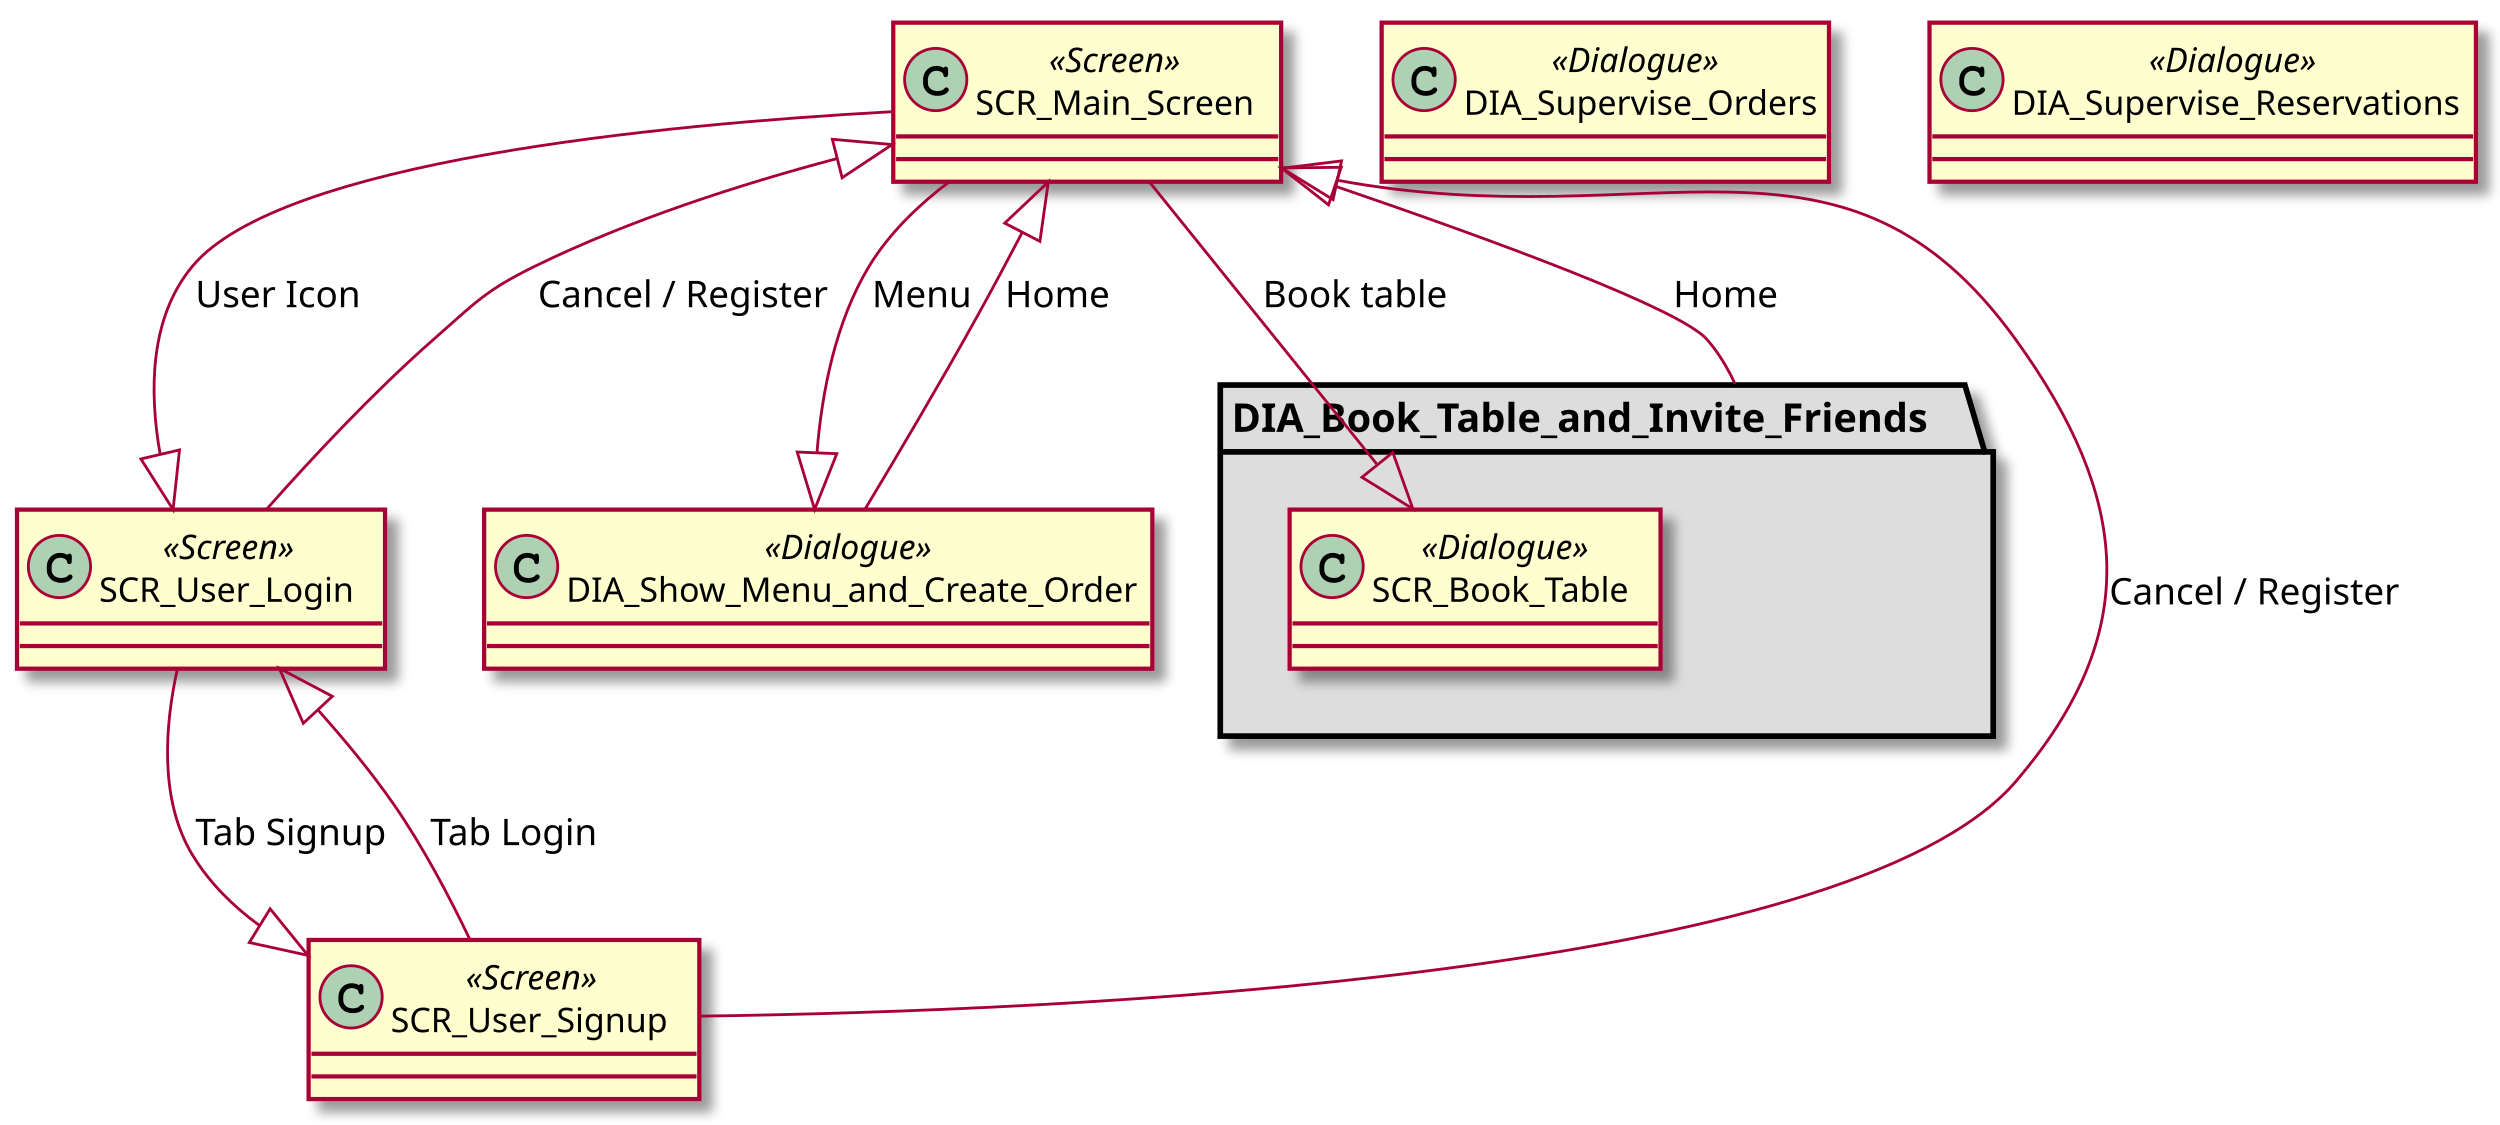
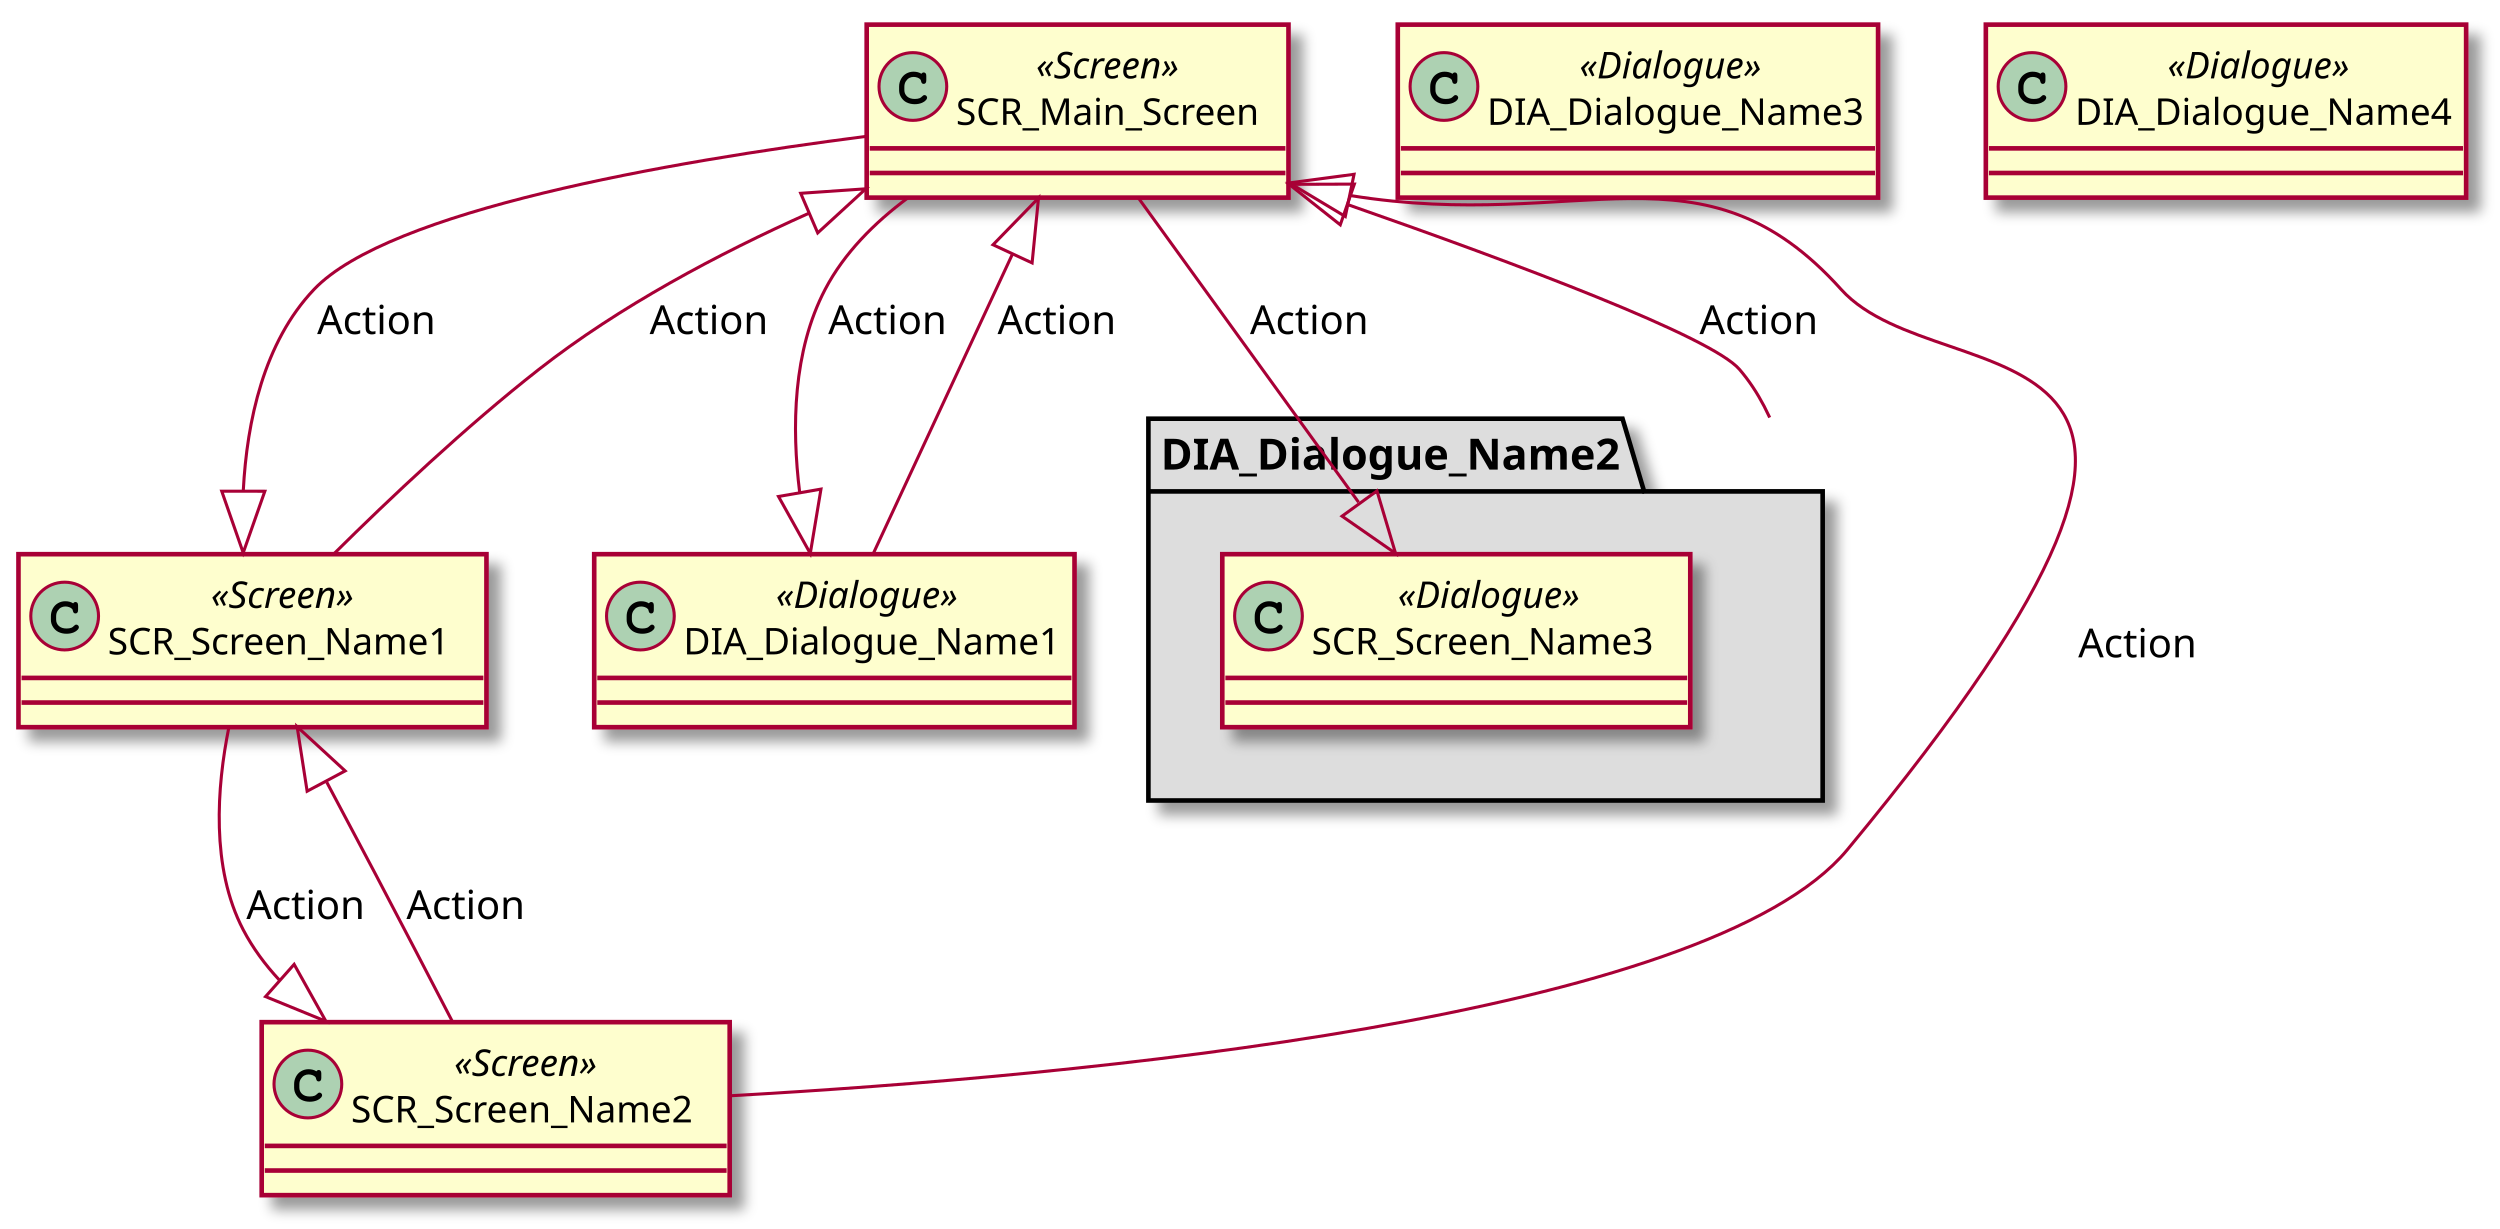
- <svg xmlns="http://www.w3.org/2000/svg" contentScriptType="application/ecmascript" contentStyleType="text/css" height="397px" preserveAspectRatio="none" style="width:883px;height:397px;" version="1.1" viewBox="0 0 883 397" width="883px" zoomAndPan="magnify">
+ <svg xmlns="http://www.w3.org/2000/svg" contentScriptType="application/ecmascript" contentStyleType="text/css" height="399px" preserveAspectRatio="none" style="width:812px;height:399px;" version="1.1" viewBox="0 0 812 399" width="812px" zoomAndPan="magnify">
  <defs>
-     <filter height="300%" id="fcz4uos" width="300%" x="-1" y="-1">
+     <filter height="300%" id="f1aumwlbso1hs" width="300%" x="-1" y="-1">
      <feGaussianBlur result="blurOut" stdDeviation="2.0" />
      <feColorMatrix in="blurOut" result="blurOut2" type="matrix" values="0 0 0 0 0 0 0 0 0 0 0 0 0 0 0 0 0 0 .4 0" />
      <feOffset dx="4.0" dy="4.0" in="blurOut2" result="blurOut3" />
      <feBlend in="SourceGraphic" in2="blurOut3" mode="normal" />
    </filter>
  </defs>
  <g>
-     <polygon fill="#DDDDDD" filter="url(#fcz4uos)" points="431,136,694,136,701,159.609,704,159.609,704,260,431,260,431,136" style="stroke: #000000; stroke-width: 2.0;" />
-     <line style="stroke: #000000; stroke-width: 2.0;" x1="431" x2="701" y1="159.609" y2="159.609" />
-     <text fill="#000000" font-family="sans-serif" font-size="14" font-weight="bold" lengthAdjust="spacingAndGlyphs" textLength="257" x="435" y="152.533">DIA_Book_Table_and_Invite_Friends</text>
-     <rect fill="#FEFECE" filter="url(#fcz4uos)" height="56.188" style="stroke: #A80036; stroke-width: 1.5;" width="131" x="455.5" y="180" />
-     <ellipse cx="470.5" cy="200.094" fill="#ADD1B2" rx="11" ry="11" style="stroke: #A80036; stroke-width: 1.0;" />
-     <path d="M473.266,195.969 Q473.422,195.75 473.609,195.641 Q473.797,195.531 474.016,195.531 Q474.391,195.531 474.625,195.789 Q474.859,196.047 474.859,196.656 L474.859,198.109 Q474.859,198.719 474.625,198.984 Q474.391,199.25 474.016,199.25 Q473.672,199.25 473.469,199.047 Q473.266,198.859 473.156,198.344 Q473.109,197.984 472.922,197.797 Q472.594,197.422 471.984,197.203 Q471.375,196.984 470.75,196.984 Q469.984,196.984 469.352,197.312 Q468.719,197.641 468.227,198.391 Q467.734,199.141 467.734,200.172 L467.734,201.266 Q467.734,202.5 468.625,203.32 Q469.516,204.141 471.109,204.141 Q472.047,204.141 472.703,203.891 Q473.094,203.734 473.516,203.297 Q473.781,203.031 473.93,202.953 Q474.078,202.875 474.281,202.875 Q474.609,202.875 474.867,203.133 Q475.125,203.391 475.125,203.734 Q475.125,204.078 474.781,204.484 Q474.281,205.062 473.484,205.391 Q472.406,205.844 471.109,205.844 Q469.594,205.844 468.391,205.219 Q467.406,204.719 466.719,203.648 Q466.031,202.578 466.031,201.297 L466.031,200.141 Q466.031,198.812 466.648,197.664 Q467.266,196.516 468.359,195.898 Q469.453,195.281 470.688,195.281 Q471.422,195.281 472.07,195.445 Q472.719,195.609 473.266,195.969 Z " />
-     <text fill="#000000" font-family="sans-serif" font-size="12" font-style="italic" lengthAdjust="spacingAndGlyphs" textLength="64" x="502" y="197.457">«Dialogue»</text>
-     <text fill="#000000" font-family="sans-serif" font-size="12" lengthAdjust="spacingAndGlyphs" textLength="99" x="484.5" y="212.551">SCR_Book_Table</text>
-     <line style="stroke: #A80036; stroke-width: 1.5;" x1="456.5" x2="585.5" y1="220.188" y2="220.188" />
-     <line style="stroke: #A80036; stroke-width: 1.5;" x1="456.5" x2="585.5" y1="228.188" y2="228.188" />
-     <rect fill="#FEFECE" filter="url(#fcz4uos)" height="56.188" style="stroke: #A80036; stroke-width: 1.5;" width="137" x="315.5" y="8" />
-     <ellipse cx="330.5" cy="28.094" fill="#ADD1B2" rx="11" ry="11" style="stroke: #A80036; stroke-width: 1.0;" />
-     <path d="M333.266,23.969 Q333.422,23.75 333.609,23.641 Q333.797,23.531 334.016,23.531 Q334.391,23.531 334.625,23.789 Q334.859,24.047 334.859,24.656 L334.859,26.109 Q334.859,26.719 334.625,26.984 Q334.391,27.25 334.016,27.25 Q333.672,27.25 333.469,27.047 Q333.266,26.859 333.156,26.344 Q333.109,25.984 332.922,25.797 Q332.594,25.422 331.984,25.203 Q331.375,24.984 330.75,24.984 Q329.984,24.984 329.352,25.312 Q328.719,25.641 328.227,26.391 Q327.734,27.141 327.734,28.172 L327.734,29.266 Q327.734,30.5 328.625,31.32 Q329.516,32.141 331.109,32.141 Q332.047,32.141 332.703,31.891 Q333.094,31.734 333.516,31.297 Q333.781,31.031 333.93,30.953 Q334.078,30.875 334.281,30.875 Q334.609,30.875 334.867,31.133 Q335.125,31.391 335.125,31.734 Q335.125,32.078 334.781,32.484 Q334.281,33.062 333.484,33.391 Q332.406,33.844 331.109,33.844 Q329.594,33.844 328.391,33.219 Q327.406,32.719 326.719,31.648 Q326.031,30.578 326.031,29.297 L326.031,28.141 Q326.031,26.812 326.648,25.664 Q327.266,24.516 328.359,23.898 Q329.453,23.281 330.688,23.281 Q331.422,23.281 332.07,23.445 Q332.719,23.609 333.266,23.969 Z " />
-     <text fill="#000000" font-family="sans-serif" font-size="12" font-style="italic" lengthAdjust="spacingAndGlyphs" textLength="53" x="370.5" y="25.457">«Screen»</text>
-     <text fill="#000000" font-family="sans-serif" font-size="12" lengthAdjust="spacingAndGlyphs" textLength="105" x="344.5" y="40.551">SCR_Main_Screen</text>
-     <line style="stroke: #A80036; stroke-width: 1.5;" x1="316.5" x2="451.5" y1="48.188" y2="48.188" />
-     <line style="stroke: #A80036; stroke-width: 1.5;" x1="316.5" x2="451.5" y1="56.188" y2="56.188" />
-     <rect fill="#FEFECE" filter="url(#fcz4uos)" height="56.188" style="stroke: #A80036; stroke-width: 1.5;" width="130" x="6" y="180" />
+     <polygon fill="#DDDDDD" filter="url(#f1aumwlbso1hs)" points="373,136,527,136,534,159.609,592,159.609,592,260,373,260,373,136" style="stroke: #000000; stroke-width: 1.5;" />
+     <line style="stroke: #000000; stroke-width: 1.5;" x1="373" x2="534" y1="159.609" y2="159.609" />
+     <text fill="#000000" font-family="sans-serif" font-size="14" font-weight="bold" lengthAdjust="spacingAndGlyphs" textLength="148" x="377" y="152.533">DIA_Dialogue_Name2</text>
+     <rect fill="#FEFECE" filter="url(#f1aumwlbso1hs)" height="56.188" id="SCR_Screen_Name3" style="stroke: #A80036; stroke-width: 1.5;" width="152" x="397" y="180" />
+     <ellipse cx="412" cy="200.094" fill="#ADD1B2" rx="11" ry="11" style="stroke: #A80036; stroke-width: 1.0;" />
+     <path d="M414.766,195.969 Q414.922,195.75 415.109,195.641 Q415.297,195.531 415.516,195.531 Q415.891,195.531 416.125,195.789 Q416.359,196.047 416.359,196.656 L416.359,198.109 Q416.359,198.719 416.125,198.984 Q415.891,199.25 415.516,199.25 Q415.172,199.25 414.969,199.047 Q414.766,198.859 414.656,198.344 Q414.609,197.984 414.422,197.797 Q414.094,197.422 413.484,197.203 Q412.875,196.984 412.25,196.984 Q411.484,196.984 410.852,197.312 Q410.219,197.641 409.727,198.391 Q409.234,199.141 409.234,200.172 L409.234,201.266 Q409.234,202.5 410.125,203.32 Q411.016,204.141 412.609,204.141 Q413.547,204.141 414.203,203.891 Q414.594,203.734 415.016,203.297 Q415.281,203.031 415.43,202.953 Q415.578,202.875 415.781,202.875 Q416.109,202.875 416.367,203.133 Q416.625,203.391 416.625,203.734 Q416.625,204.078 416.281,204.484 Q415.781,205.062 414.984,205.391 Q413.906,205.844 412.609,205.844 Q411.094,205.844 409.891,205.219 Q408.906,204.719 408.219,203.648 Q407.531,202.578 407.531,201.297 L407.531,200.141 Q407.531,198.812 408.148,197.664 Q408.766,196.516 409.859,195.898 Q410.953,195.281 412.188,195.281 Q412.922,195.281 413.57,195.445 Q414.219,195.609 414.766,195.969 Z " />
+     <text fill="#000000" font-family="sans-serif" font-size="12" font-style="italic" lengthAdjust="spacingAndGlyphs" textLength="64" x="454" y="197.457">«Dialogue»</text>
+     <text fill="#000000" font-family="sans-serif" font-size="12" lengthAdjust="spacingAndGlyphs" textLength="120" x="426" y="212.551">SCR_Screen_Name3</text>
+     <line style="stroke: #A80036; stroke-width: 1.5;" x1="398" x2="548" y1="220.188" y2="220.188" />
+     <line style="stroke: #A80036; stroke-width: 1.5;" x1="398" x2="548" y1="228.188" y2="228.188" />
+     <rect fill="#FEFECE" filter="url(#f1aumwlbso1hs)" height="56.188" id="SCR_Main_Screen" style="stroke: #A80036; stroke-width: 1.5;" width="137" x="281.5" y="8" />
+     <ellipse cx="296.5" cy="28.094" fill="#ADD1B2" rx="11" ry="11" style="stroke: #A80036; stroke-width: 1.0;" />
+     <path d="M299.266,23.969 Q299.422,23.75 299.609,23.641 Q299.797,23.531 300.016,23.531 Q300.391,23.531 300.625,23.789 Q300.859,24.047 300.859,24.656 L300.859,26.109 Q300.859,26.719 300.625,26.984 Q300.391,27.25 300.016,27.25 Q299.672,27.25 299.469,27.047 Q299.266,26.859 299.156,26.344 Q299.109,25.984 298.922,25.797 Q298.594,25.422 297.984,25.203 Q297.375,24.984 296.75,24.984 Q295.984,24.984 295.352,25.312 Q294.719,25.641 294.227,26.391 Q293.734,27.141 293.734,28.172 L293.734,29.266 Q293.734,30.5 294.625,31.32 Q295.516,32.141 297.109,32.141 Q298.047,32.141 298.703,31.891 Q299.094,31.734 299.516,31.297 Q299.781,31.031 299.93,30.953 Q300.078,30.875 300.281,30.875 Q300.609,30.875 300.867,31.133 Q301.125,31.391 301.125,31.734 Q301.125,32.078 300.781,32.484 Q300.281,33.062 299.484,33.391 Q298.406,33.844 297.109,33.844 Q295.594,33.844 294.391,33.219 Q293.406,32.719 292.719,31.648 Q292.031,30.578 292.031,29.297 L292.031,28.141 Q292.031,26.812 292.648,25.664 Q293.266,24.516 294.359,23.898 Q295.453,23.281 296.688,23.281 Q297.422,23.281 298.07,23.445 Q298.719,23.609 299.266,23.969 Z " />
+     <text fill="#000000" font-family="sans-serif" font-size="12" font-style="italic" lengthAdjust="spacingAndGlyphs" textLength="53" x="336.5" y="25.457">«Screen»</text>
+     <text fill="#000000" font-family="sans-serif" font-size="12" lengthAdjust="spacingAndGlyphs" textLength="105" x="310.5" y="40.551">SCR_Main_Screen</text>
+     <line style="stroke: #A80036; stroke-width: 1.5;" x1="282.5" x2="417.5" y1="48.188" y2="48.188" />
+     <line style="stroke: #A80036; stroke-width: 1.5;" x1="282.5" x2="417.5" y1="56.188" y2="56.188" />
+     <rect fill="#FEFECE" filter="url(#f1aumwlbso1hs)" height="56.188" id="SCR_Screen_Name1" style="stroke: #A80036; stroke-width: 1.5;" width="152" x="6" y="180" />
    <ellipse cx="21" cy="200.094" fill="#ADD1B2" rx="11" ry="11" style="stroke: #A80036; stroke-width: 1.0;" />
    <path d="M23.766,195.969 Q23.922,195.75 24.109,195.641 Q24.297,195.531 24.516,195.531 Q24.891,195.531 25.125,195.789 Q25.359,196.047 25.359,196.656 L25.359,198.109 Q25.359,198.719 25.125,198.984 Q24.891,199.25 24.516,199.25 Q24.172,199.25 23.969,199.047 Q23.766,198.859 23.656,198.344 Q23.609,197.984 23.422,197.797 Q23.094,197.422 22.484,197.203 Q21.875,196.984 21.25,196.984 Q20.484,196.984 19.852,197.312 Q19.219,197.641 18.727,198.391 Q18.234,199.141 18.234,200.172 L18.234,201.266 Q18.234,202.5 19.125,203.32 Q20.016,204.141 21.609,204.141 Q22.547,204.141 23.203,203.891 Q23.594,203.734 24.016,203.297 Q24.281,203.031 24.43,202.953 Q24.578,202.875 24.781,202.875 Q25.109,202.875 25.367,203.133 Q25.625,203.391 25.625,203.734 Q25.625,204.078 25.281,204.484 Q24.781,205.062 23.984,205.391 Q22.906,205.844 21.609,205.844 Q20.094,205.844 18.891,205.219 Q17.906,204.719 17.219,203.648 Q16.531,202.578 16.531,201.297 L16.531,200.141 Q16.531,198.812 17.148,197.664 Q17.766,196.516 18.859,195.898 Q19.953,195.281 21.188,195.281 Q21.922,195.281 22.57,195.445 Q23.219,195.609 23.766,195.969 Z " />
-     <text fill="#000000" font-family="sans-serif" font-size="12" font-style="italic" lengthAdjust="spacingAndGlyphs" textLength="53" x="57.5" y="197.457">«Screen»</text>
-     <text fill="#000000" font-family="sans-serif" font-size="12" lengthAdjust="spacingAndGlyphs" textLength="98" x="35" y="212.551">SCR_User_Login</text>
-     <line style="stroke: #A80036; stroke-width: 1.5;" x1="7" x2="135" y1="220.188" y2="220.188" />
-     <line style="stroke: #A80036; stroke-width: 1.5;" x1="7" x2="135" y1="228.188" y2="228.188" />
-     <rect fill="#FEFECE" filter="url(#fcz4uos)" height="56.188" style="stroke: #A80036; stroke-width: 1.5;" width="138" x="109" y="332" />
-     <ellipse cx="124" cy="352.094" fill="#ADD1B2" rx="11" ry="11" style="stroke: #A80036; stroke-width: 1.0;" />
-     <path d="M126.766,347.969 Q126.922,347.75 127.109,347.641 Q127.297,347.531 127.516,347.531 Q127.891,347.531 128.125,347.789 Q128.359,348.047 128.359,348.656 L128.359,350.109 Q128.359,350.719 128.125,350.984 Q127.891,351.25 127.516,351.25 Q127.172,351.25 126.969,351.047 Q126.766,350.859 126.656,350.344 Q126.609,349.984 126.422,349.797 Q126.094,349.422 125.484,349.203 Q124.875,348.984 124.25,348.984 Q123.484,348.984 122.852,349.312 Q122.219,349.641 121.727,350.391 Q121.234,351.141 121.234,352.172 L121.234,353.266 Q121.234,354.5 122.125,355.32 Q123.016,356.141 124.609,356.141 Q125.547,356.141 126.203,355.891 Q126.594,355.734 127.016,355.297 Q127.281,355.031 127.43,354.953 Q127.578,354.875 127.781,354.875 Q128.109,354.875 128.367,355.133 Q128.625,355.391 128.625,355.734 Q128.625,356.078 128.281,356.484 Q127.781,357.062 126.984,357.391 Q125.906,357.844 124.609,357.844 Q123.094,357.844 121.891,357.219 Q120.906,356.719 120.219,355.648 Q119.531,354.578 119.531,353.297 L119.531,352.141 Q119.531,350.812 120.148,349.664 Q120.766,348.516 121.859,347.898 Q122.953,347.281 124.188,347.281 Q124.922,347.281 125.57,347.445 Q126.219,347.609 126.766,347.969 Z " />
-     <text fill="#000000" font-family="sans-serif" font-size="12" font-style="italic" lengthAdjust="spacingAndGlyphs" textLength="53" x="164.5" y="349.457">«Screen»</text>
-     <text fill="#000000" font-family="sans-serif" font-size="12" lengthAdjust="spacingAndGlyphs" textLength="106" x="138" y="364.551">SCR_User_Signup</text>
-     <line style="stroke: #A80036; stroke-width: 1.5;" x1="110" x2="246" y1="372.188" y2="372.188" />
-     <line style="stroke: #A80036; stroke-width: 1.5;" x1="110" x2="246" y1="380.188" y2="380.188" />
-     <rect fill="#FEFECE" filter="url(#fcz4uos)" height="56.188" style="stroke: #A80036; stroke-width: 1.5;" width="236" x="171" y="180" />
-     <ellipse cx="186" cy="200.094" fill="#ADD1B2" rx="11" ry="11" style="stroke: #A80036; stroke-width: 1.0;" />
-     <path d="M188.766,195.969 Q188.922,195.75 189.109,195.641 Q189.297,195.531 189.516,195.531 Q189.891,195.531 190.125,195.789 Q190.359,196.047 190.359,196.656 L190.359,198.109 Q190.359,198.719 190.125,198.984 Q189.891,199.25 189.516,199.25 Q189.172,199.25 188.969,199.047 Q188.766,198.859 188.656,198.344 Q188.609,197.984 188.422,197.797 Q188.094,197.422 187.484,197.203 Q186.875,196.984 186.25,196.984 Q185.484,196.984 184.852,197.312 Q184.219,197.641 183.727,198.391 Q183.234,199.141 183.234,200.172 L183.234,201.266 Q183.234,202.5 184.125,203.32 Q185.016,204.141 186.609,204.141 Q187.547,204.141 188.203,203.891 Q188.594,203.734 189.016,203.297 Q189.281,203.031 189.43,202.953 Q189.578,202.875 189.781,202.875 Q190.109,202.875 190.367,203.133 Q190.625,203.391 190.625,203.734 Q190.625,204.078 190.281,204.484 Q189.781,205.062 188.984,205.391 Q187.906,205.844 186.609,205.844 Q185.094,205.844 183.891,205.219 Q182.906,204.719 182.219,203.648 Q181.531,202.578 181.531,201.297 L181.531,200.141 Q181.531,198.812 182.148,197.664 Q182.766,196.516 183.859,195.898 Q184.953,195.281 186.188,195.281 Q186.922,195.281 187.57,195.445 Q188.219,195.609 188.766,195.969 Z " />
-     <text fill="#000000" font-family="sans-serif" font-size="12" font-style="italic" lengthAdjust="spacingAndGlyphs" textLength="64" x="270" y="197.457">«Dialogue»</text>
-     <text fill="#000000" font-family="sans-serif" font-size="12" lengthAdjust="spacingAndGlyphs" textLength="204" x="200" y="212.551">DIA_Show_Menu_and_Create_Order</text>
-     <line style="stroke: #A80036; stroke-width: 1.5;" x1="172" x2="406" y1="220.188" y2="220.188" />
-     <line style="stroke: #A80036; stroke-width: 1.5;" x1="172" x2="406" y1="228.188" y2="228.188" />
-     <rect fill="#FEFECE" filter="url(#fcz4uos)" height="56.188" style="stroke: #A80036; stroke-width: 1.5;" width="158" x="488" y="8" />
-     <ellipse cx="503" cy="28.094" fill="#ADD1B2" rx="11" ry="11" style="stroke: #A80036; stroke-width: 1.0;" />
-     <path d="M505.766,23.969 Q505.922,23.75 506.109,23.641 Q506.297,23.531 506.516,23.531 Q506.891,23.531 507.125,23.789 Q507.359,24.047 507.359,24.656 L507.359,26.109 Q507.359,26.719 507.125,26.984 Q506.891,27.25 506.516,27.25 Q506.172,27.25 505.969,27.047 Q505.766,26.859 505.656,26.344 Q505.609,25.984 505.422,25.797 Q505.094,25.422 504.484,25.203 Q503.875,24.984 503.25,24.984 Q502.484,24.984 501.852,25.312 Q501.219,25.641 500.727,26.391 Q500.234,27.141 500.234,28.172 L500.234,29.266 Q500.234,30.5 501.125,31.32 Q502.016,32.141 503.609,32.141 Q504.547,32.141 505.203,31.891 Q505.594,31.734 506.016,31.297 Q506.281,31.031 506.43,30.953 Q506.578,30.875 506.781,30.875 Q507.109,30.875 507.367,31.133 Q507.625,31.391 507.625,31.734 Q507.625,32.078 507.281,32.484 Q506.781,33.062 505.984,33.391 Q504.906,33.844 503.609,33.844 Q502.094,33.844 500.891,33.219 Q499.906,32.719 499.219,31.648 Q498.531,30.578 498.531,29.297 L498.531,28.141 Q498.531,26.812 499.148,25.664 Q499.766,24.516 500.859,23.898 Q501.953,23.281 503.188,23.281 Q503.922,23.281 504.57,23.445 Q505.219,23.609 505.766,23.969 Z " />
-     <text fill="#000000" font-family="sans-serif" font-size="12" font-style="italic" lengthAdjust="spacingAndGlyphs" textLength="64" x="548" y="25.457">«Dialogue»</text>
-     <text fill="#000000" font-family="sans-serif" font-size="12" lengthAdjust="spacingAndGlyphs" textLength="126" x="517" y="40.551">DIA_Supervise_Orders</text>
-     <line style="stroke: #A80036; stroke-width: 1.5;" x1="489" x2="645" y1="48.188" y2="48.188" />
-     <line style="stroke: #A80036; stroke-width: 1.5;" x1="489" x2="645" y1="56.188" y2="56.188" />
-     <rect fill="#FEFECE" filter="url(#fcz4uos)" height="56.188" style="stroke: #A80036; stroke-width: 1.5;" width="193" x="681.5" y="8" />
-     <ellipse cx="696.5" cy="28.094" fill="#ADD1B2" rx="11" ry="11" style="stroke: #A80036; stroke-width: 1.0;" />
-     <path d="M699.266,23.969 Q699.422,23.75 699.609,23.641 Q699.797,23.531 700.016,23.531 Q700.391,23.531 700.625,23.789 Q700.859,24.047 700.859,24.656 L700.859,26.109 Q700.859,26.719 700.625,26.984 Q700.391,27.25 700.016,27.25 Q699.672,27.25 699.469,27.047 Q699.266,26.859 699.156,26.344 Q699.109,25.984 698.922,25.797 Q698.594,25.422 697.984,25.203 Q697.375,24.984 696.75,24.984 Q695.984,24.984 695.352,25.312 Q694.719,25.641 694.227,26.391 Q693.734,27.141 693.734,28.172 L693.734,29.266 Q693.734,30.5 694.625,31.32 Q695.516,32.141 697.109,32.141 Q698.047,32.141 698.703,31.891 Q699.094,31.734 699.516,31.297 Q699.781,31.031 699.93,30.953 Q700.078,30.875 700.281,30.875 Q700.609,30.875 700.867,31.133 Q701.125,31.391 701.125,31.734 Q701.125,32.078 700.781,32.484 Q700.281,33.062 699.484,33.391 Q698.406,33.844 697.109,33.844 Q695.594,33.844 694.391,33.219 Q693.406,32.719 692.719,31.648 Q692.031,30.578 692.031,29.297 L692.031,28.141 Q692.031,26.812 692.648,25.664 Q693.266,24.516 694.359,23.898 Q695.453,23.281 696.688,23.281 Q697.422,23.281 698.07,23.445 Q698.719,23.609 699.266,23.969 Z " />
-     <text fill="#000000" font-family="sans-serif" font-size="12" font-style="italic" lengthAdjust="spacingAndGlyphs" textLength="64" x="759" y="25.457">«Dialogue»</text>
-     <text fill="#000000" font-family="sans-serif" font-size="12" lengthAdjust="spacingAndGlyphs" textLength="161" x="710.5" y="40.551">DIA_Supervise_Reservations</text>
-     <line style="stroke: #A80036; stroke-width: 1.5;" x1="682.5" x2="873.5" y1="48.188" y2="48.188" />
-     <line style="stroke: #A80036; stroke-width: 1.5;" x1="682.5" x2="873.5" y1="56.188" y2="56.188" />
-     <path d="M315.278,39.442 C231.977,44.015 98.878,57.053 68,94 C52.95,112.008 52.615,137.851 56.532,160.279 " fill="none" style="stroke: #A80036; stroke-width: 1.0;" />
-     <polygon fill="none" points="63.401,158.911,61.136,179.98,49.769,162.097,63.401,158.911" style="stroke: #A80036; stroke-width: 1.0;" />
-     <text fill="#000000" font-family="sans-serif" font-size="13" lengthAdjust="spacingAndGlyphs" textLength="55" x="69" y="108.495">User Icon</text>
-     <path d="M94.175,179.845 C109.966,162.008 131.782,138.618 153,120 C167.835,106.983 171.271,102.672 189,94 C222.372,77.676 261.292,65.136 295.547,56.029 " fill="none" style="stroke: #A80036; stroke-width: 1.0;" />
-     <polygon fill="none" points="293.991,49.202,315.099,51.061,297.439,62.771,293.991,49.202" style="stroke: #A80036; stroke-width: 1.0;" />
-     <text fill="#000000" font-family="sans-serif" font-size="13" lengthAdjust="spacingAndGlyphs" textLength="100" x="190" y="108.495">Cancel / Register</text>
-     <path d="M62.655,236.241 C58.308,255.93 56.081,282.4 68,302 C73.976,311.827 82.254,320.036 91.613,326.873 " fill="none" style="stroke: #A80036; stroke-width: 1.0;" />
-     <polygon fill="none" points="95.403,320.986,108.757,337.439,88.058,332.905,95.403,320.986" style="stroke: #A80036; stroke-width: 1.0;" />
-     <text fill="#000000" font-family="sans-serif" font-size="13" lengthAdjust="spacingAndGlyphs" textLength="65" x="69" y="298.495">Tab Signup</text>
-     <path d="M165.878,331.657 C158.87,317 149.395,298.937 139,284 C131.133,272.696 121.711,261.285 112.423,250.892 " fill="none" style="stroke: #A80036; stroke-width: 1.0;" />
-     <polygon fill="none" points="107.12,255.468,98.648,236.046,117.383,245.946,107.12,255.468" style="stroke: #A80036; stroke-width: 1.0;" />
-     <text fill="#000000" font-family="sans-serif" font-size="13" lengthAdjust="spacingAndGlyphs" textLength="56" x="152" y="298.495">Tab Login</text>
-     <path d="M247.133,358.905 C377.724,357.097 652.911,344.983 712,276 C757.104,223.343 752.54,176.246 712,120 C650.916,35.251 584.699,84.495 472.37,63.677 " fill="none" style="stroke: #A80036; stroke-width: 1.0;" />
-     <polygon fill="none" points="470.845,70.509,452.79,59.418,473.821,56.829,470.845,70.509" style="stroke: #A80036; stroke-width: 1.0;" />
-     <text fill="#000000" font-family="sans-serif" font-size="13" lengthAdjust="spacingAndGlyphs" textLength="100" x="745" y="213.495">Cancel / Register</text>
-     <path d="M406.011,64.313 C427.682,91.204 461.107,132.68 486.345,163.997 " fill="none" style="stroke: #A80036; stroke-width: 1.0;" />
-     <polygon fill="none" points="491.944,159.789,499.043,179.754,481.043,168.574,491.944,159.789" style="stroke: #A80036; stroke-width: 1.0;" />
-     <text fill="#000000" font-family="sans-serif" font-size="13" lengthAdjust="spacingAndGlyphs" textLength="62" x="446" y="108.495">Book table</text>
-     <path d="M612.819,135.589 C612.756,135.452 612.692,135.314 612.629,135.177 C612.118,134.08 611.583,132.996 611.023,131.928 C608.781,127.655 606.13,123.629 603,120 C593.67,109.184 528.595,85.233 471.785,65.826 " fill="none" style="stroke: #A80036; stroke-width: 1.0;" />
-     <polygon fill="none" points="469.237,72.354,452.535,59.313,473.724,59.093,469.237,72.354" style="stroke: #A80036; stroke-width: 1.0;" />
-     <text fill="#000000" font-family="sans-serif" font-size="13" lengthAdjust="spacingAndGlyphs" textLength="34" x="591" y="108.495">Home</text>
-     <path d="M335.451,64.046 C324.524,72.305 314.079,82.343 307,94 C295.152,113.509 290.314,138.269 288.579,159.636 " fill="none" style="stroke: #A80036; stroke-width: 1.0;" />
-     <polygon fill="none" points="295.56,160.241,287.733,179.932,281.572,159.657,295.56,160.241" style="stroke: #A80036; stroke-width: 1.0;" />
-     <text fill="#000000" font-family="sans-serif" font-size="13" lengthAdjust="spacingAndGlyphs" textLength="32" x="308" y="108.495">Menu</text>
-     <path d="M305.562,179.784 C316.92,160.909 332.193,135.109 345,112 C350.289,102.457 355.795,92.131 360.946,82.283 " fill="none" style="stroke: #A80036; stroke-width: 1.0;" />
-     <polygon fill="none" points="354.86,78.813,370.264,64.263,367.296,85.243,354.86,78.813" style="stroke: #A80036; stroke-width: 1.0;" />
-     <text fill="#000000" font-family="sans-serif" font-size="13" lengthAdjust="spacingAndGlyphs" textLength="34" x="355" y="108.495">Home</text>
+     <text fill="#000000" font-family="sans-serif" font-size="12" font-style="italic" lengthAdjust="spacingAndGlyphs" textLength="53" x="68.5" y="197.457">«Screen»</text>
+     <text fill="#000000" font-family="sans-serif" font-size="12" lengthAdjust="spacingAndGlyphs" textLength="120" x="35" y="212.551">SCR_Screen_Name1</text>
+     <line style="stroke: #A80036; stroke-width: 1.5;" x1="7" x2="157" y1="220.188" y2="220.188" />
+     <line style="stroke: #A80036; stroke-width: 1.5;" x1="7" x2="157" y1="228.188" y2="228.188" />
+     <rect fill="#FEFECE" filter="url(#f1aumwlbso1hs)" height="56.188" id="SCR_Screen_Name2" style="stroke: #A80036; stroke-width: 1.5;" width="152" x="85" y="332" />
+     <ellipse cx="100" cy="352.094" fill="#ADD1B2" rx="11" ry="11" style="stroke: #A80036; stroke-width: 1.0;" />
+     <path d="M102.766,347.969 Q102.922,347.75 103.109,347.641 Q103.297,347.531 103.516,347.531 Q103.891,347.531 104.125,347.789 Q104.359,348.047 104.359,348.656 L104.359,350.109 Q104.359,350.719 104.125,350.984 Q103.891,351.25 103.516,351.25 Q103.172,351.25 102.969,351.047 Q102.766,350.859 102.656,350.344 Q102.609,349.984 102.422,349.797 Q102.094,349.422 101.484,349.203 Q100.875,348.984 100.25,348.984 Q99.484,348.984 98.852,349.312 Q98.219,349.641 97.727,350.391 Q97.234,351.141 97.234,352.172 L97.234,353.266 Q97.234,354.5 98.125,355.32 Q99.016,356.141 100.609,356.141 Q101.547,356.141 102.203,355.891 Q102.594,355.734 103.016,355.297 Q103.281,355.031 103.43,354.953 Q103.578,354.875 103.781,354.875 Q104.109,354.875 104.367,355.133 Q104.625,355.391 104.625,355.734 Q104.625,356.078 104.281,356.484 Q103.781,357.062 102.984,357.391 Q101.906,357.844 100.609,357.844 Q99.094,357.844 97.891,357.219 Q96.906,356.719 96.219,355.648 Q95.531,354.578 95.531,353.297 L95.531,352.141 Q95.531,350.812 96.148,349.664 Q96.766,348.516 97.859,347.898 Q98.953,347.281 100.188,347.281 Q100.922,347.281 101.57,347.445 Q102.219,347.609 102.766,347.969 Z " />
+     <text fill="#000000" font-family="sans-serif" font-size="12" font-style="italic" lengthAdjust="spacingAndGlyphs" textLength="53" x="147.5" y="349.457">«Screen»</text>
+     <text fill="#000000" font-family="sans-serif" font-size="12" lengthAdjust="spacingAndGlyphs" textLength="120" x="114" y="364.551">SCR_Screen_Name2</text>
+     <line style="stroke: #A80036; stroke-width: 1.5;" x1="86" x2="236" y1="372.188" y2="372.188" />
+     <line style="stroke: #A80036; stroke-width: 1.5;" x1="86" x2="236" y1="380.188" y2="380.188" />
+     <rect fill="#FEFECE" filter="url(#f1aumwlbso1hs)" height="56.188" id="DIA_Dialogue_Name1" style="stroke: #A80036; stroke-width: 1.5;" width="156" x="193" y="180" />
+     <ellipse cx="208" cy="200.094" fill="#ADD1B2" rx="11" ry="11" style="stroke: #A80036; stroke-width: 1.0;" />
+     <path d="M210.766,195.969 Q210.922,195.75 211.109,195.641 Q211.297,195.531 211.516,195.531 Q211.891,195.531 212.125,195.789 Q212.359,196.047 212.359,196.656 L212.359,198.109 Q212.359,198.719 212.125,198.984 Q211.891,199.25 211.516,199.25 Q211.172,199.25 210.969,199.047 Q210.766,198.859 210.656,198.344 Q210.609,197.984 210.422,197.797 Q210.094,197.422 209.484,197.203 Q208.875,196.984 208.25,196.984 Q207.484,196.984 206.852,197.312 Q206.219,197.641 205.727,198.391 Q205.234,199.141 205.234,200.172 L205.234,201.266 Q205.234,202.5 206.125,203.32 Q207.016,204.141 208.609,204.141 Q209.547,204.141 210.203,203.891 Q210.594,203.734 211.016,203.297 Q211.281,203.031 211.43,202.953 Q211.578,202.875 211.781,202.875 Q212.109,202.875 212.367,203.133 Q212.625,203.391 212.625,203.734 Q212.625,204.078 212.281,204.484 Q211.781,205.062 210.984,205.391 Q209.906,205.844 208.609,205.844 Q207.094,205.844 205.891,205.219 Q204.906,204.719 204.219,203.648 Q203.531,202.578 203.531,201.297 L203.531,200.141 Q203.531,198.812 204.148,197.664 Q204.766,196.516 205.859,195.898 Q206.953,195.281 208.188,195.281 Q208.922,195.281 209.57,195.445 Q210.219,195.609 210.766,195.969 Z " />
+     <text fill="#000000" font-family="sans-serif" font-size="12" font-style="italic" lengthAdjust="spacingAndGlyphs" textLength="64" x="252" y="197.457">«Dialogue»</text>
+     <text fill="#000000" font-family="sans-serif" font-size="12" lengthAdjust="spacingAndGlyphs" textLength="124" x="222" y="212.551">DIA_Dialogue_Name1</text>
+     <line style="stroke: #A80036; stroke-width: 1.5;" x1="194" x2="348" y1="220.188" y2="220.188" />
+     <line style="stroke: #A80036; stroke-width: 1.5;" x1="194" x2="348" y1="228.188" y2="228.188" />
+     <rect fill="#FEFECE" filter="url(#f1aumwlbso1hs)" height="56.188" id="DIA_Dialogue_Name3" style="stroke: #A80036; stroke-width: 1.5;" width="156" x="454" y="8" />
+     <ellipse cx="469" cy="28.094" fill="#ADD1B2" rx="11" ry="11" style="stroke: #A80036; stroke-width: 1.0;" />
+     <path d="M471.766,23.969 Q471.922,23.75 472.109,23.641 Q472.297,23.531 472.516,23.531 Q472.891,23.531 473.125,23.789 Q473.359,24.047 473.359,24.656 L473.359,26.109 Q473.359,26.719 473.125,26.984 Q472.891,27.25 472.516,27.25 Q472.172,27.25 471.969,27.047 Q471.766,26.859 471.656,26.344 Q471.609,25.984 471.422,25.797 Q471.094,25.422 470.484,25.203 Q469.875,24.984 469.25,24.984 Q468.484,24.984 467.852,25.312 Q467.219,25.641 466.727,26.391 Q466.234,27.141 466.234,28.172 L466.234,29.266 Q466.234,30.5 467.125,31.32 Q468.016,32.141 469.609,32.141 Q470.547,32.141 471.203,31.891 Q471.594,31.734 472.016,31.297 Q472.281,31.031 472.43,30.953 Q472.578,30.875 472.781,30.875 Q473.109,30.875 473.367,31.133 Q473.625,31.391 473.625,31.734 Q473.625,32.078 473.281,32.484 Q472.781,33.062 471.984,33.391 Q470.906,33.844 469.609,33.844 Q468.094,33.844 466.891,33.219 Q465.906,32.719 465.219,31.648 Q464.531,30.578 464.531,29.297 L464.531,28.141 Q464.531,26.812 465.148,25.664 Q465.766,24.516 466.859,23.898 Q467.953,23.281 469.188,23.281 Q469.922,23.281 470.57,23.445 Q471.219,23.609 471.766,23.969 Z " />
+     <text fill="#000000" font-family="sans-serif" font-size="12" font-style="italic" lengthAdjust="spacingAndGlyphs" textLength="64" x="513" y="25.457">«Dialogue»</text>
+     <text fill="#000000" font-family="sans-serif" font-size="12" lengthAdjust="spacingAndGlyphs" textLength="124" x="483" y="40.551">DIA_Dialogue_Name3</text>
+     <line style="stroke: #A80036; stroke-width: 1.5;" x1="455" x2="609" y1="48.188" y2="48.188" />
+     <line style="stroke: #A80036; stroke-width: 1.5;" x1="455" x2="609" y1="56.188" y2="56.188" />
+     <rect fill="#FEFECE" filter="url(#f1aumwlbso1hs)" height="56.188" id="DIA_Dialogue_Name4" style="stroke: #A80036; stroke-width: 1.5;" width="156" x="645" y="8" />
+     <ellipse cx="660" cy="28.094" fill="#ADD1B2" rx="11" ry="11" style="stroke: #A80036; stroke-width: 1.0;" />
+     <path d="M662.766,23.969 Q662.922,23.75 663.109,23.641 Q663.297,23.531 663.516,23.531 Q663.891,23.531 664.125,23.789 Q664.359,24.047 664.359,24.656 L664.359,26.109 Q664.359,26.719 664.125,26.984 Q663.891,27.25 663.516,27.25 Q663.172,27.25 662.969,27.047 Q662.766,26.859 662.656,26.344 Q662.609,25.984 662.422,25.797 Q662.094,25.422 661.484,25.203 Q660.875,24.984 660.25,24.984 Q659.484,24.984 658.852,25.312 Q658.219,25.641 657.727,26.391 Q657.234,27.141 657.234,28.172 L657.234,29.266 Q657.234,30.5 658.125,31.32 Q659.016,32.141 660.609,32.141 Q661.547,32.141 662.203,31.891 Q662.594,31.734 663.016,31.297 Q663.281,31.031 663.43,30.953 Q663.578,30.875 663.781,30.875 Q664.109,30.875 664.367,31.133 Q664.625,31.391 664.625,31.734 Q664.625,32.078 664.281,32.484 Q663.781,33.062 662.984,33.391 Q661.906,33.844 660.609,33.844 Q659.094,33.844 657.891,33.219 Q656.906,32.719 656.219,31.648 Q655.531,30.578 655.531,29.297 L655.531,28.141 Q655.531,26.812 656.148,25.664 Q656.766,24.516 657.859,23.898 Q658.953,23.281 660.188,23.281 Q660.922,23.281 661.57,23.445 Q662.219,23.609 662.766,23.969 Z " />
+     <text fill="#000000" font-family="sans-serif" font-size="12" font-style="italic" lengthAdjust="spacingAndGlyphs" textLength="64" x="704" y="25.457">«Dialogue»</text>
+     <text fill="#000000" font-family="sans-serif" font-size="12" lengthAdjust="spacingAndGlyphs" textLength="124" x="674" y="40.551">DIA_Dialogue_Name4</text>
+     <line style="stroke: #A80036; stroke-width: 1.5;" x1="646" x2="800" y1="48.188" y2="48.188" />
+     <line style="stroke: #A80036; stroke-width: 1.5;" x1="646" x2="800" y1="56.188" y2="56.188" />
+     <path d="M281.196,44.306 C216.57,52.621 126.273,68.463 102,94 C85.669,111.181 80.198,136.799 79.02,159.302 " fill="none" id="SCR_Main_Screen-SCR_Screen_Name1" style="stroke: #A80036; stroke-width: 1.0;" />
+     <polygon fill="none" points="86.02,159.554,78.992,179.544,72.02,159.534,86.02,159.554" style="stroke: #A80036; stroke-width: 1.0;" />
+     <text fill="#000000" font-family="sans-serif" font-size="13" lengthAdjust="spacingAndGlyphs" textLength="37" x="103" y="108.495">Action</text>
+     <path d="M108.54,179.791 C126.557,161.931 151.324,138.536 175,120 C201.187,99.498 233.261,82.449 262.765,69.245 " fill="none" id="SCR_Screen_Name1-SCR_Main_Screen" style="stroke: #A80036; stroke-width: 1.0;" />
+     <polygon fill="none" points="260.069,62.784,281.208,61.325,265.593,75.648,260.069,62.784" style="stroke: #A80036; stroke-width: 1.0;" />
+     <text fill="#000000" font-family="sans-serif" font-size="13" lengthAdjust="spacingAndGlyphs" textLength="37" x="211" y="108.495">Action</text>
+     <path d="M74.34,236.22 C70.43,255.652 68.448,281.814 79,302 C82.092,307.916 86.109,313.341 90.702,318.29 " fill="none" id="SCR_Screen_Name1-SCR_Screen_Name2" style="stroke: #A80036; stroke-width: 1.0;" />
+     <polygon fill="none" points="95.535,313.219,105.864,331.721,86.251,323.699,95.535,313.219" style="stroke: #A80036; stroke-width: 1.0;" />
+     <text fill="#000000" font-family="sans-serif" font-size="13" lengthAdjust="spacingAndGlyphs" textLength="37" x="80" y="298.495">Action</text>
+     <path d="M146.988,331.887 C139.592,317.618 130.343,299.842 122,284 C116.888,274.293 111.371,263.899 106.117,254.035 " fill="none" id="SCR_Screen_Name2-SCR_Screen_Name1" style="stroke: #A80036; stroke-width: 1.0;" />
+     <polygon fill="none" points="99.754,256.981,96.51,236.041,112.104,250.387,99.754,256.981" style="stroke: #A80036; stroke-width: 1.0;" />
+     <text fill="#000000" font-family="sans-serif" font-size="13" lengthAdjust="spacingAndGlyphs" textLength="37" x="132" y="298.495">Action</text>
+     <path d="M237.15,355.907 C350.404,349.528 554.778,330.574 600,276 C750.145,94.808 631.082,130.802 598,94 C552.872,43.799 513.664,75.674 438.659,63.52 " fill="none" id="SCR_Screen_Name2-SCR_Main_Screen" style="stroke: #A80036; stroke-width: 1.0;" />
+     <polygon fill="none" points="436.957,70.316,418.793,59.404,439.797,56.607,436.957,70.316" style="stroke: #A80036; stroke-width: 1.0;" />
+     <text fill="#000000" font-family="sans-serif" font-size="13" lengthAdjust="spacingAndGlyphs" textLength="37" x="675" y="213.495">Action</text>
+     <path d="M369.762,64.313 C389.039,90.957 418.675,131.917 441.258,163.129 " fill="none" id="SCR_Main_Screen-SCR_Screen_Name3" style="stroke: #A80036; stroke-width: 1.0;" />
+     <polygon fill="none" points="447.234,159.447,453.287,179.754,435.892,167.654,447.234,159.447" style="stroke: #A80036; stroke-width: 1.0;" />
+     <text fill="#000000" font-family="sans-serif" font-size="13" lengthAdjust="spacingAndGlyphs" textLength="37" x="406" y="108.495">Action</text>
+     <path d="M574.788,135.616 C574.725,135.478 574.662,135.341 574.598,135.203 C574.089,134.105 573.556,133.02 572.997,131.951 C570.762,127.672 568.119,123.639 565,120 C555.944,109.436 493.253,85.848 437.887,66.507 " fill="none" id="DIA_Dialogue_Name2-SCR_Main_Screen" style="stroke: #A80036; stroke-width: 1.0;" />
+     <polygon fill="none" points="435.321,73.027,418.709,59.872,439.898,59.796,435.321,73.027" style="stroke: #A80036; stroke-width: 1.0;" />
+     <text fill="#000000" font-family="sans-serif" font-size="13" lengthAdjust="spacingAndGlyphs" textLength="37" x="552" y="108.495">Action</text>
+     <path d="M294.864,64.279 C284.067,72.298 274.185,82.169 268,94 C257.567,113.957 257.09,138.727 259.74,159.986 " fill="none" id="SCR_Main_Screen-DIA_Dialogue_Name1" style="stroke: #A80036; stroke-width: 1.0;" />
+     <polygon fill="none" points="266.649,158.862,263.179,179.765,252.856,161.26,266.649,158.862" style="stroke: #A80036; stroke-width: 1.0;" />
+     <text fill="#000000" font-family="sans-serif" font-size="13" lengthAdjust="spacingAndGlyphs" textLength="37" x="269" y="108.495">Action</text>
+     <path d="M283.661,179.754 C295.801,153.631 314.358,113.698 328.761,82.704 " fill="none" id="DIA_Dialogue_Name1-SCR_Main_Screen" style="stroke: #A80036; stroke-width: 1.0;" />
+     <polygon fill="none" points="322.531,79.501,337.307,64.313,335.227,85.401,322.531,79.501" style="stroke: #A80036; stroke-width: 1.0;" />
+     <text fill="#000000" font-family="sans-serif" font-size="13" lengthAdjust="spacingAndGlyphs" textLength="37" x="324" y="108.495">Action</text>
  </g>
</svg>
